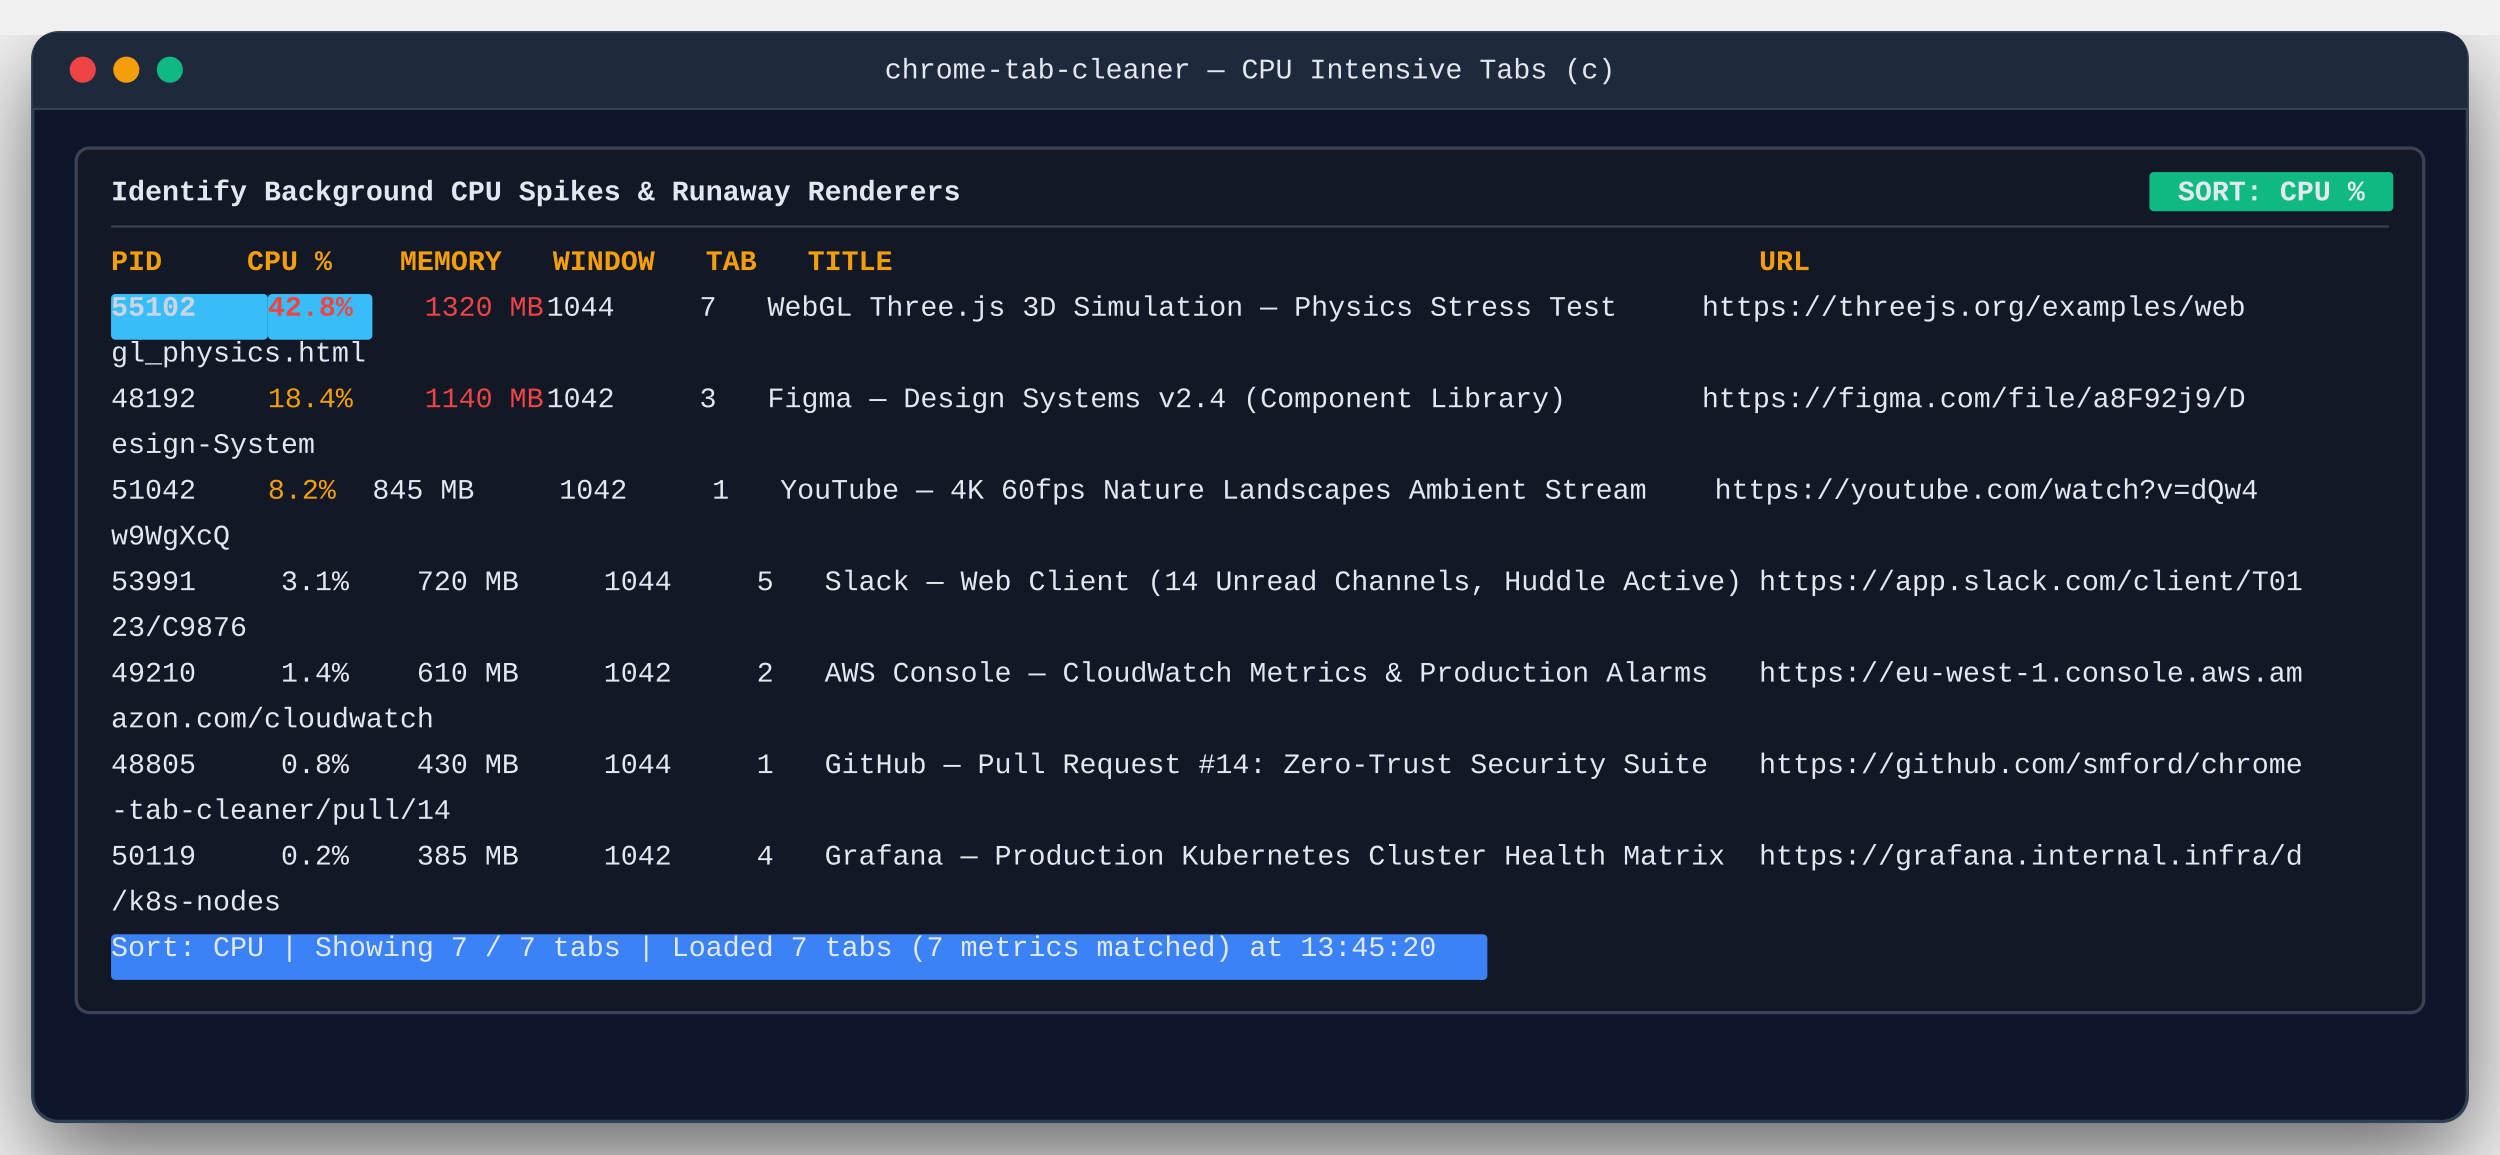
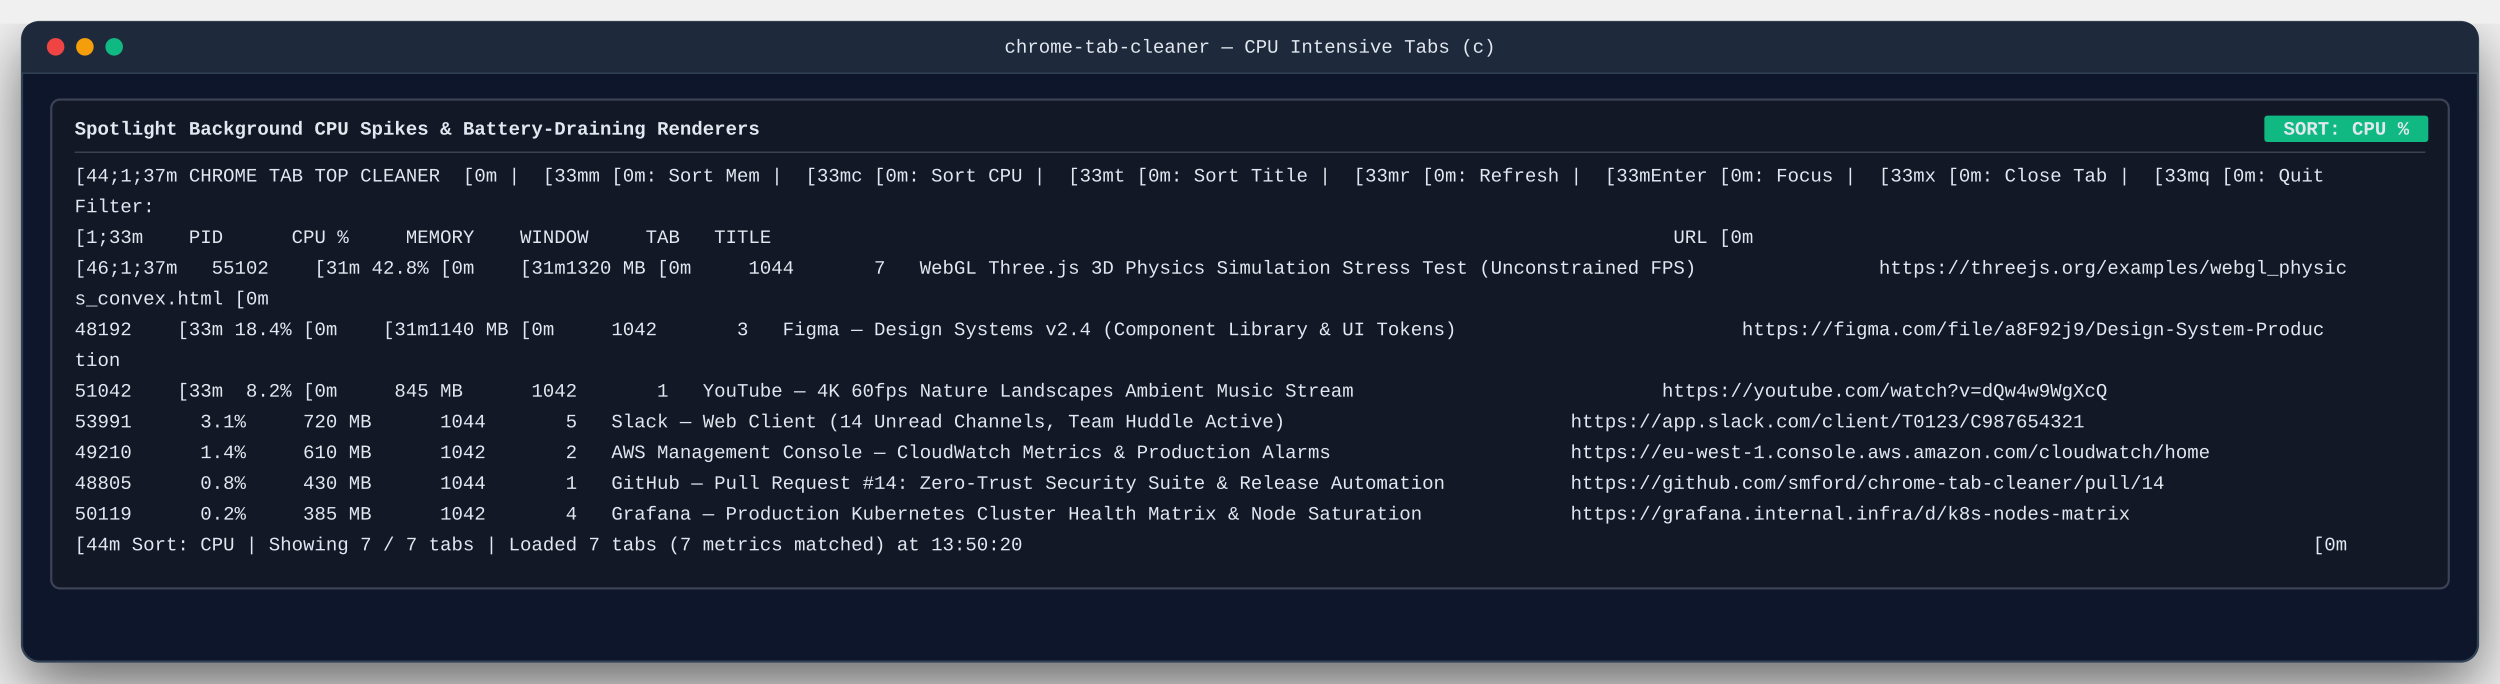
- <svg xmlns="http://www.w3.org/2000/svg" viewBox="0 0 1148 530" width="1148" height="530">
+ <svg xmlns="http://www.w3.org/2000/svg" viewBox="0 0 1708 467" width="1708" height="467">
  <defs>
    <style>
      .tui { font-family: ui-monospace, 'Cascadia Code', 'Source Code Pro', Menlo, Monaco, Consolas, 'Courier New', monospace; font-size: 13px; font-variant-ligatures: none; fill: #e2e8f0; }
      .dim { fill: #94a3b8; }
      .dark-dim { fill: #64748b; }
      .cyan { fill: #38bdf8; }
      .green { fill: #10b981; font-weight: 700; }
      .amber { fill: #f59e0b; font-weight: 700; }
      .red { fill: #ef4444; font-weight: 700; }
      .bold { font-weight: 700; }
      .italic { font-style: italic; }
      .underline { text-decoration: underline; }
      @keyframes blink { 0%, 49% { opacity: 1; } 50%, 100% { opacity: 0; } }
      .cursor { animation: blink 1s infinite; fill: #e2e8f0; opacity: 0.8; }
    </style>
    <filter id="winShadow" x="-5%" y="-5%" width="110%" height="110%">
      <feDropShadow dx="0" dy="16" stdDeviation="24" flood-color="#000000" flood-opacity="0.6" />
    </filter>
  </defs>
-   <rect x="15" y="15" width="1118" height="500" rx="12" fill="#0f172a" stroke="#334155" stroke-width="1.5" filter="url(#winShadow)" />
-   <path d="M 15 27 Q 15 15 27 15 L 1121 15 Q 1133 15 1133 27 L 1133 50 L 15 50 Z" fill="#1e293b" />
-   <line x1="15" y1="50" x2="1133" y2="50" stroke="#334155" stroke-width="1" />
+   <rect x="15" y="15" width="1678" height="437" rx="12" fill="#0f172a" stroke="#334155" stroke-width="1.5" filter="url(#winShadow)" />
+   <path d="M 15 27 Q 15 15 27 15 L 1681 15 Q 1693 15 1693 27 L 1693 50 L 15 50 Z" fill="#1e293b" />
+   <line x1="15" y1="50" x2="1693" y2="50" stroke="#334155" stroke-width="1" />
  <circle cx="38" cy="32" r="6" fill="#ef4444" />
  <circle cx="58" cy="32" r="6" fill="#f59e0b" />
  <circle cx="78" cy="32" r="6" fill="#10b981" />
-   <text x="574" y="36" text-anchor="middle" class="tui" fill="#64748b" font-size="12">chrome-tab-cleaner — CPU Intensive Tabs (c)</text>
+   <text x="854" y="36" text-anchor="middle" class="tui" fill="#64748b" font-size="12">chrome-tab-cleaner — CPU Intensive Tabs (c)</text>
  <g transform="translate(35, 68)">
-     <rect x="0" y="0" width="1078" height="397" rx="6" fill="#121826" stroke="#3d4255" stroke-width="1.5" />
+     <rect x="0" y="0" width="1638" height="334" rx="6" fill="#121826" stroke="#3d4255" stroke-width="1.5" />
    <g transform="translate(16, 24)">
-       <text x="0" y="0" class="tui bold" fill="#e2e8f0">Identify Background CPU Spikes &amp; Runaway Renderers</text>
-       <rect x="936" y="-13" width="112" height="18" fill="#10b981" rx="2" />
-       <text x="992" y="0" text-anchor="middle" class="tui bold" fill="#ffffff" font-size="11">SORT: CPU %</text>
+       <text x="0" y="0" class="tui bold" fill="#e2e8f0">Spotlight Background CPU Spikes &amp; Battery-Draining Renderers</text>
+       <rect x="1496" y="-13" width="112" height="18" fill="#10b981" rx="2" />
+       <text x="1552" y="0" text-anchor="middle" class="tui bold" fill="#ffffff" font-size="11">SORT: CPU %</text>
    </g>
-     <line x1="16" y1="36" x2="1062" y2="36" stroke="#3d4255" stroke-width="1" />
+     <line x1="16" y1="36" x2="1622" y2="36" stroke="#3d4255" stroke-width="1" />
    <g transform="translate(16, 56)">
      <text x="0" y="0" class="tui">
-         <tspan x="0.00" class="bold" style="fill: #f59e0b;">  PID     CPU %    MEMORY   WINDOW   TAB   TITLE                                                   URL</tspan>
+         <tspan x="0.00"> [44;1;37m CHROME TAB TOP CLEANER  [0m |  [33mm [0m: Sort Mem |  [33mc [0m: Sort CPU |  [33mt [0m: Sort Title |  [33mr [0m: Refresh |  [33mEnter [0m: Focus |  [33mx [0m: Close Tab |  [33mq [0m: Quit</tspan>
      </text>
-       <rect x="0.00" y="11" width="72.00" height="21" fill="#38bdf8" rx="2" />
-       <rect x="72.00" y="11" width="48.00" height="21" fill="#38bdf8" rx="2" />
      <text x="0" y="21" class="tui">
-         <tspan x="0.00" class="bold" style="fill: #cbd5e1; background-color: #38bdf8;"> 55102   </tspan>
-         <tspan x="72.00" class="bold" style="fill: #ef4444; background-color: #38bdf8;"> 42.8%</tspan>
-         <tspan x="120.00">   </tspan>
-         <tspan x="144.00" style="fill: #ef4444;">1320 MB</tspan>
-         <tspan x="200.00">     1044     7   WebGL Three.js 3D Simulation — Physics Stress Test     https://threejs.org/examples/web</tspan>
+         <tspan x="0.00"> Filter:</tspan>
      </text>
      <text x="0" y="42" class="tui">
-         <tspan x="0.00">gl_physics.html</tspan>
+         <tspan x="0.00"> [1;33m    PID      CPU %     MEMORY    WINDOW     TAB   TITLE                                                                               URL [0m</tspan>
      </text>
      <text x="0" y="63" class="tui">
-         <tspan x="0.00"> 48192   </tspan>
-         <tspan x="72.00" style="fill: #f59e0b;"> 18.4%</tspan>
-         <tspan x="120.00">   </tspan>
-         <tspan x="144.00" style="fill: #ef4444;">1140 MB</tspan>
-         <tspan x="200.00">     1042     3   Figma — Design Systems v2.4 (Component Library)        https://figma.com/file/a8F92j9/D</tspan>
+         <tspan x="0.00"> [46;1;37m   55102    [31m 42.8% [0m    [31m1320 MB [0m     1044       7   WebGL Three.js 3D Physics Simulation Stress Test (Unconstrained FPS)                https://threejs.org/examples/webgl_physic</tspan>
      </text>
      <text x="0" y="84" class="tui">
-         <tspan x="0.00">esign-System</tspan>
+         <tspan x="0.00">s_convex.html [0m</tspan>
      </text>
      <text x="0" y="105" class="tui">
-         <tspan x="0.00"> 51042   </tspan>
-         <tspan x="72.00" style="fill: #f59e0b;">  8.2%</tspan>
-         <tspan x="120.00">    845 MB     1042     1   YouTube — 4K 60fps Nature Landscapes Ambient Stream    https://youtube.com/watch?v=dQw4</tspan>
+         <tspan x="0.00">   48192    [33m 18.4% [0m    [31m1140 MB [0m     1042       3   Figma — Design Systems v2.4 (Component Library &amp; UI Tokens)                         https://figma.com/file/a8F92j9/Design-System-Produc</tspan>
      </text>
      <text x="0" y="126" class="tui">
-         <tspan x="0.00">w9WgXcQ</tspan>
+         <tspan x="0.00">tion</tspan>
      </text>
      <text x="0" y="147" class="tui">
-         <tspan x="0.00"> 53991     3.1%    720 MB     1044     5   Slack — Web Client (14 Unread Channels, Huddle Active) https://app.slack.com/client/T01</tspan>
+         <tspan x="0.00">   51042    [33m  8.2% [0m     845 MB      1042       1   YouTube — 4K 60fps Nature Landscapes Ambient Music Stream                           https://youtube.com/watch?v=dQw4w9WgXcQ</tspan>
      </text>
      <text x="0" y="168" class="tui">
-         <tspan x="0.00">23/C9876</tspan>
+         <tspan x="0.00">   53991      3.1%     720 MB      1044       5   Slack — Web Client (14 Unread Channels, Team Huddle Active)                         https://app.slack.com/client/T0123/C987654321</tspan>
      </text>
      <text x="0" y="189" class="tui">
-         <tspan x="0.00"> 49210     1.4%    610 MB     1042     2   AWS Console — CloudWatch Metrics &amp; Production Alarms   https://eu-west-1.console.aws.am</tspan>
+         <tspan x="0.00">   49210      1.4%     610 MB      1042       2   AWS Management Console — CloudWatch Metrics &amp; Production Alarms                     https://eu-west-1.console.aws.amazon.com/cloudwatch/home</tspan>
      </text>
      <text x="0" y="210" class="tui">
-         <tspan x="0.00">azon.com/cloudwatch</tspan>
+         <tspan x="0.00">   48805      0.8%     430 MB      1044       1   GitHub — Pull Request #14: Zero-Trust Security Suite &amp; Release Automation           https://github.com/smford/chrome-tab-cleaner/pull/14</tspan>
      </text>
      <text x="0" y="231" class="tui">
-         <tspan x="0.00"> 48805     0.8%    430 MB     1044     1   GitHub — Pull Request #14: Zero-Trust Security Suite   https://github.com/smford/chrome</tspan>
+         <tspan x="0.00">   50119      0.2%     385 MB      1042       4   Grafana — Production Kubernetes Cluster Health Matrix &amp; Node Saturation             https://grafana.internal.infra/d/k8s-nodes-matrix</tspan>
      </text>
      <text x="0" y="252" class="tui">
-         <tspan x="0.00">-tab-cleaner/pull/14</tspan>
-       </text>
-       <text x="0" y="273" class="tui">
-         <tspan x="0.00"> 50119     0.2%    385 MB     1042     4   Grafana — Production Kubernetes Cluster Health Matrix  https://grafana.internal.infra/d</tspan>
-       </text>
-       <text x="0" y="294" class="tui">
-         <tspan x="0.00">/k8s-nodes</tspan>
-       </text>
-       <rect x="0.00" y="305" width="632.00" height="21" fill="#3b82f6" rx="2" />
-       <text x="0" y="315" class="tui">
-         <tspan x="0.00" style="background-color: #3b82f6;"> Sort: CPU | Showing 7 / 7 tabs | Loaded 7 tabs (7 metrics matched) at 13:45:20</tspan>
+         <tspan x="0.00"> [44m Sort: CPU | Showing 7 / 7 tabs | Loaded 7 tabs (7 metrics matched) at 13:50:20                                                                                                                 [0m</tspan>
      </text>
    </g>
  </g>
</svg>
